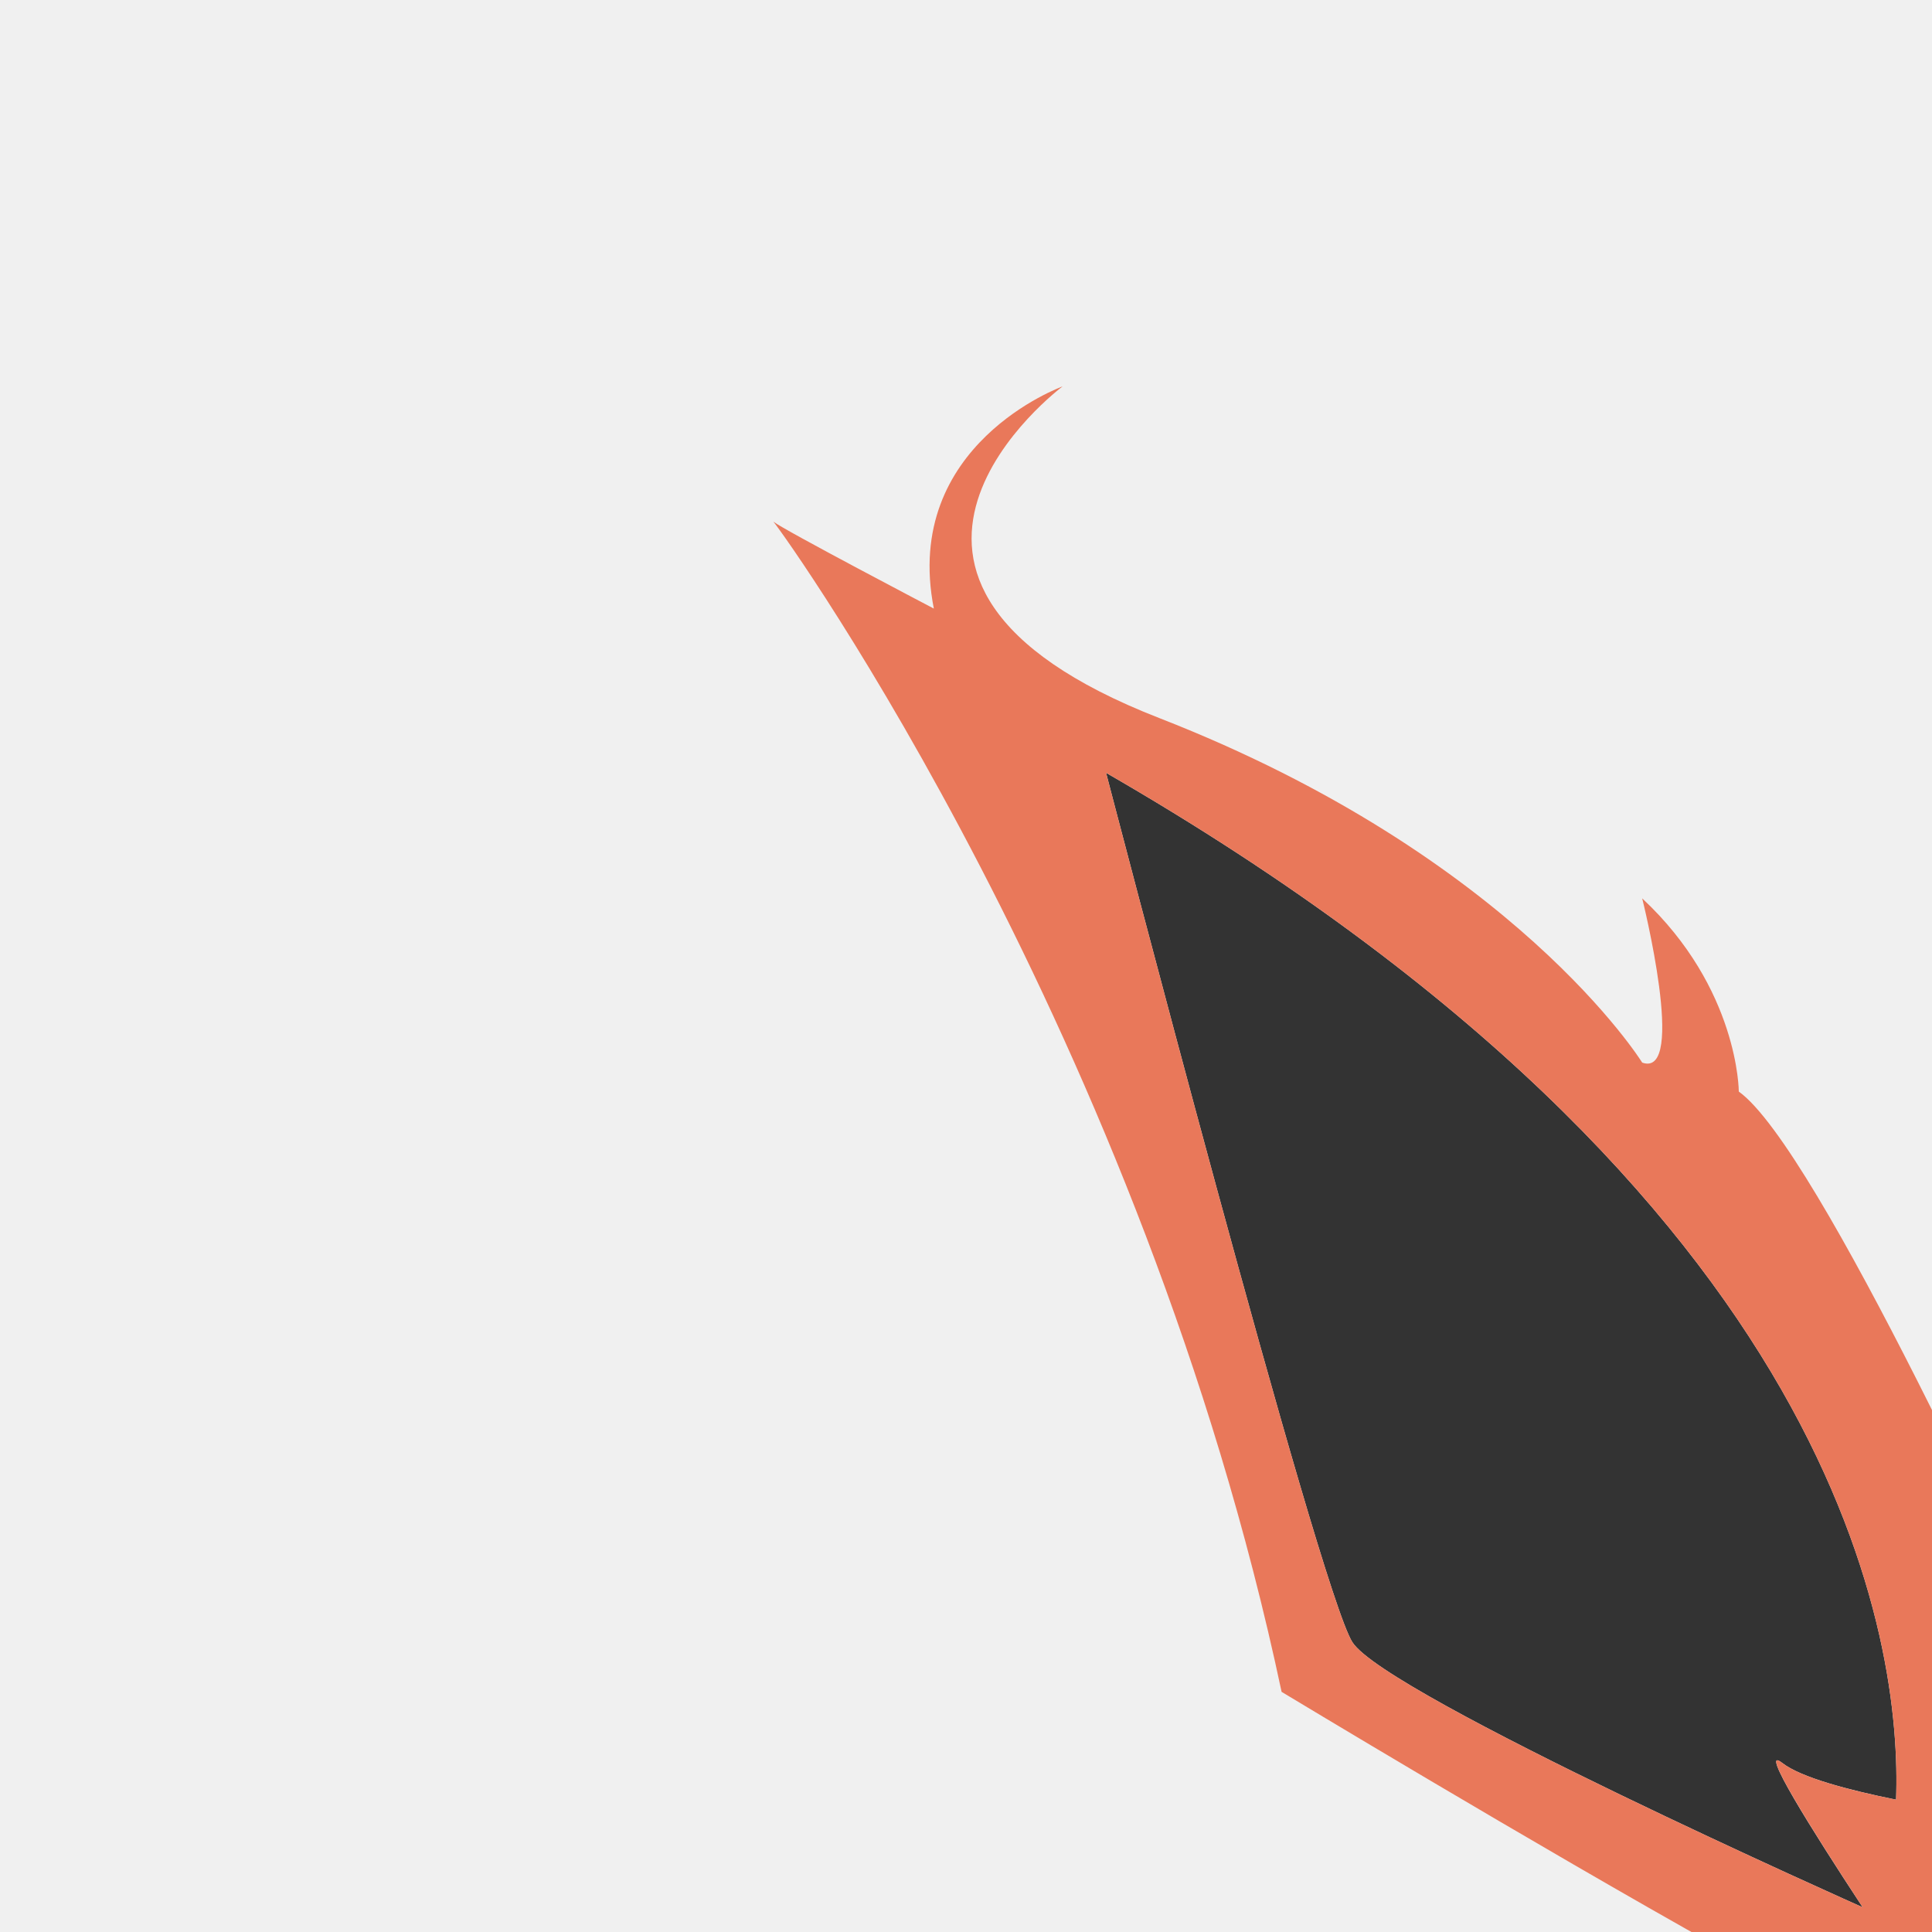
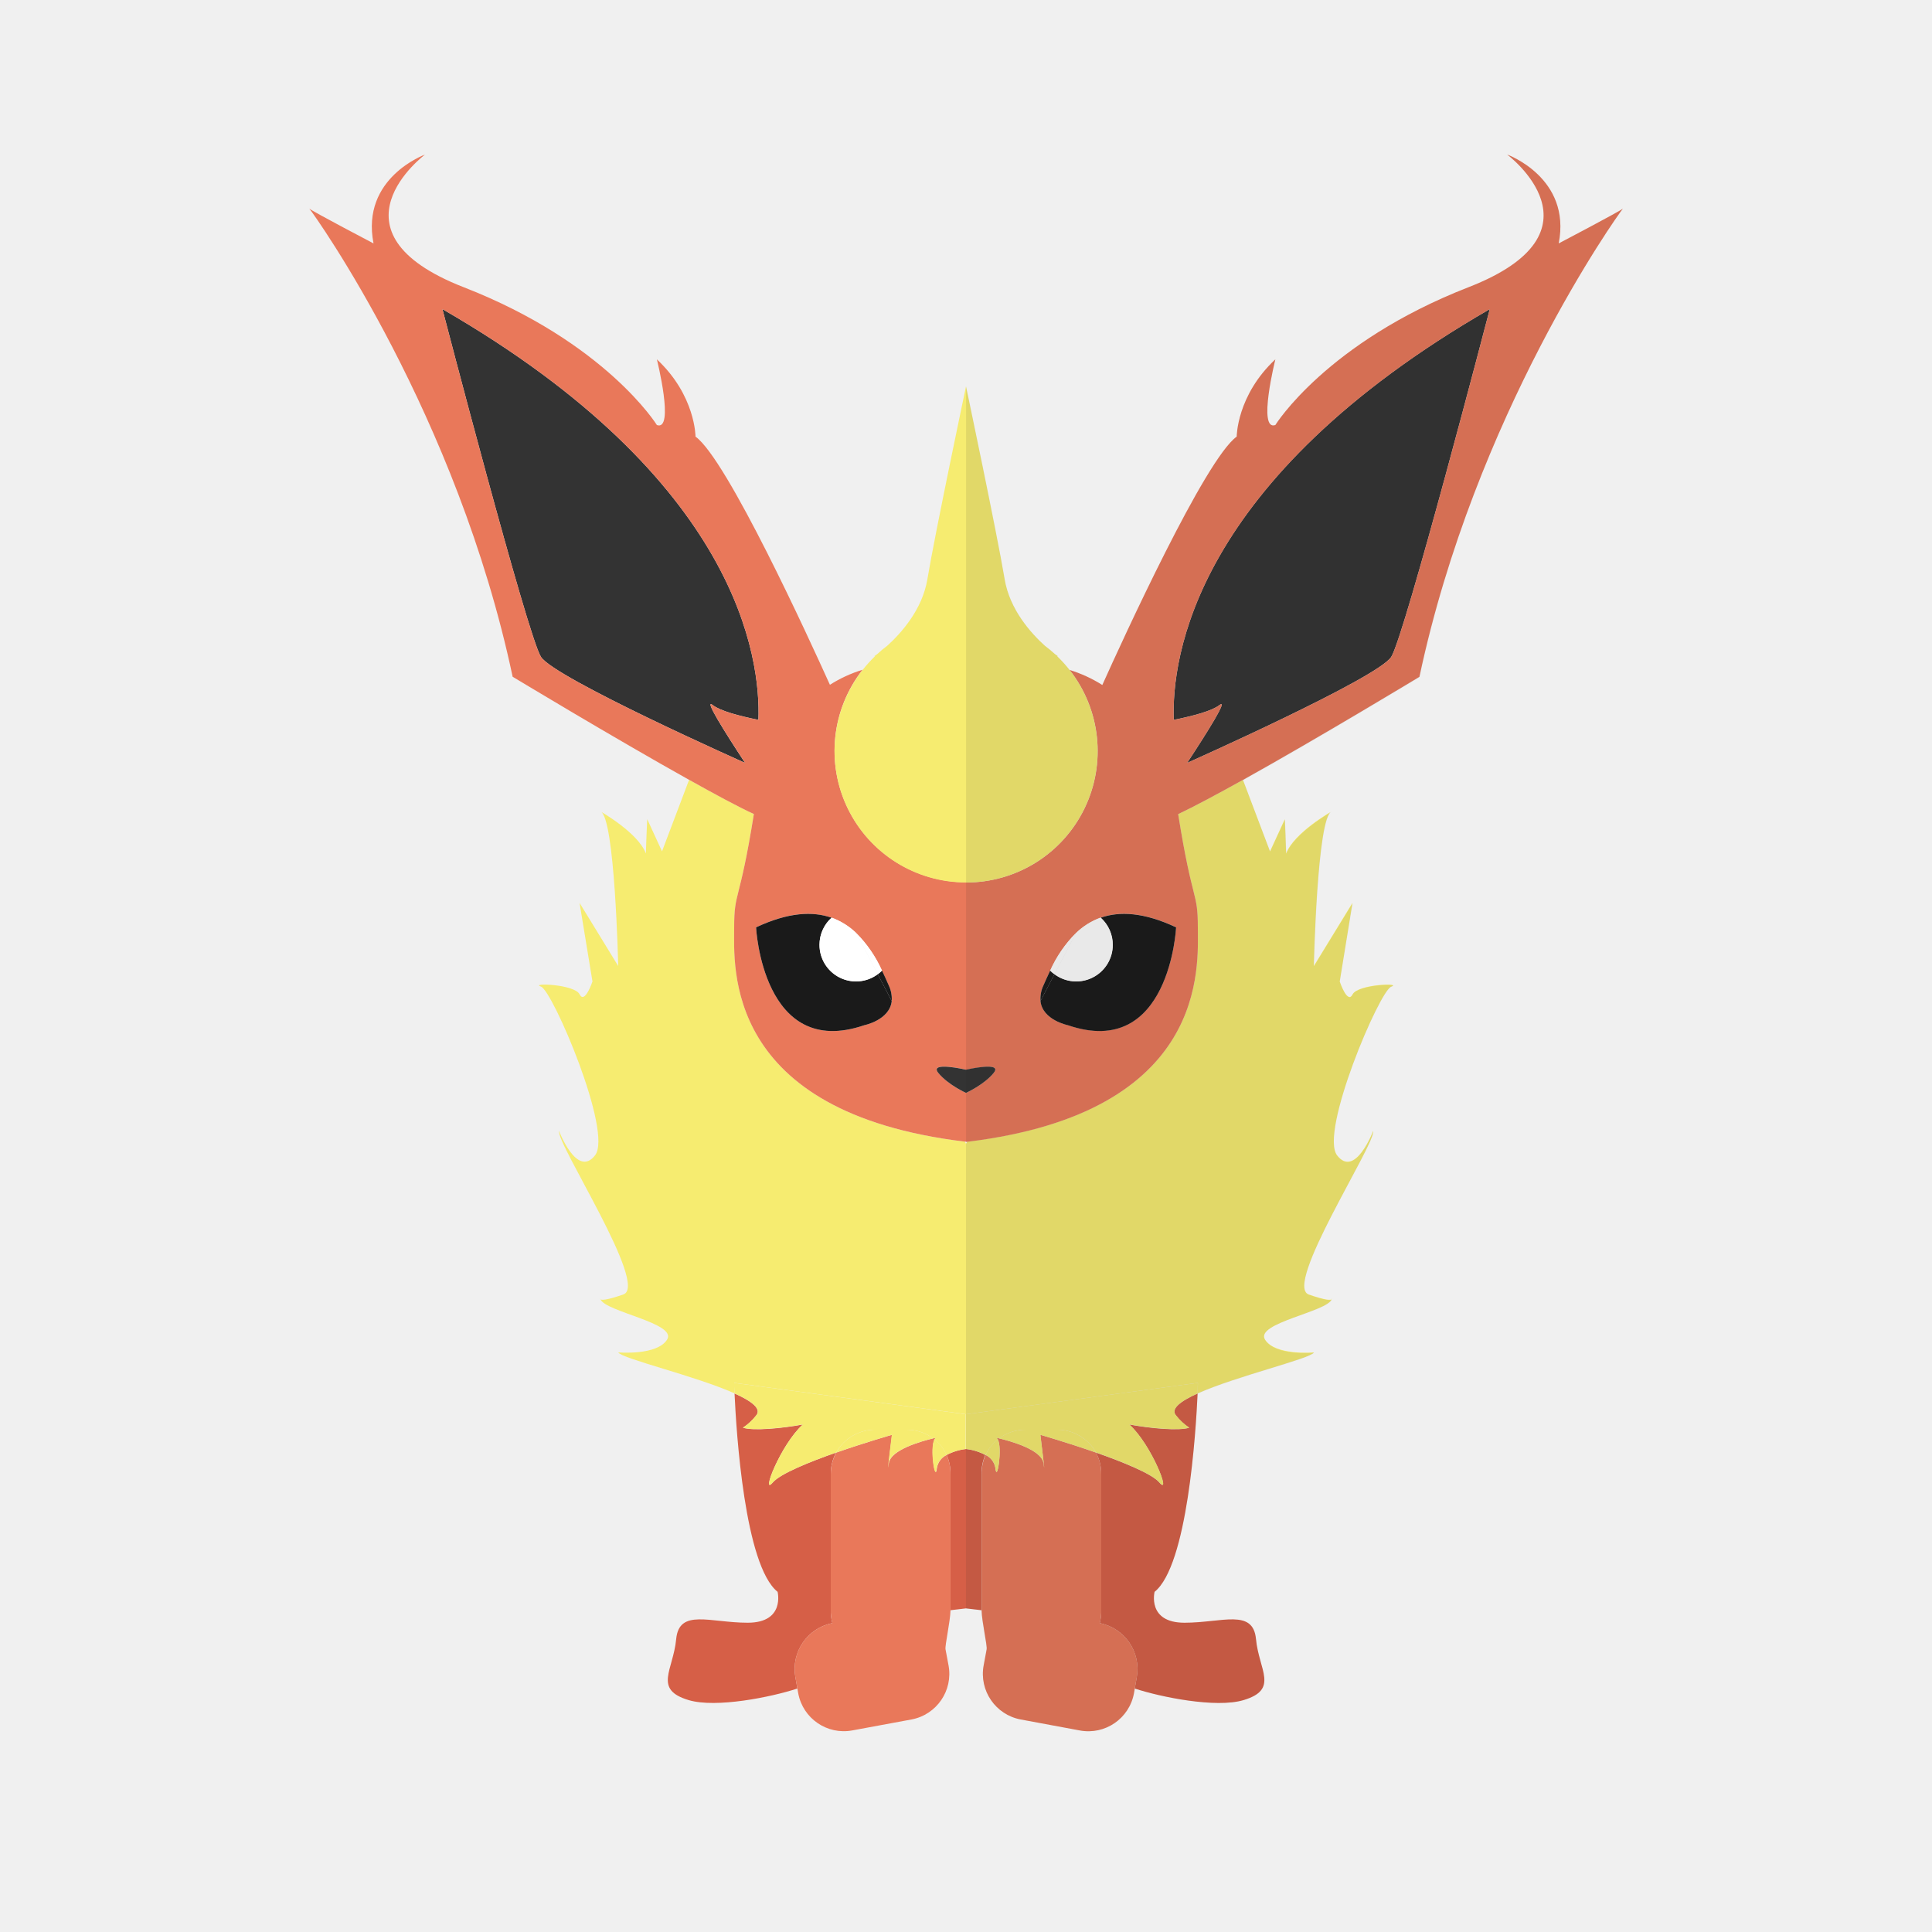
- <svg xmlns="http://www.w3.org/2000/svg" width="200" height="200">
+ <svg xmlns="http://www.w3.org/2000/svg" width="500" height="500">
  <g>
-     <rect fill="none" id="canvas_background" height="102" width="282" y="-1" x="-1" />
+     <rect fill="none" id="canvas_background" height="402" width="582" y="-1" x="-1" />
  </g>
  <g>
    <path fill="#e9785a" id="svg_1" d="m80,54l0.05,0l-0.05,0z" class="cls-1" />
    <path fill="#d65f47" id="svg_2" d="m242.19,372.08l-0.68,0.16l0.32,0.24a1.05,1.05 0 0 1 0.36,-0.4z" class="cls-2" />
    <path fill="#d65f47" id="svg_3" d="m246,381.5l0,35c0,0.07 0,0.15 0,0.22l4,-0.47l0,-41.25a14.25,14.25 0 0 0 -5,1.54a12,12 0 0 1 1,4.96z" class="cls-2" />
    <path fill="#d65f47" id="svg_4" d="m215.42,420.07a11.86,11.86 0 0 1 -0.42,-3.57l0,-35a11.58,11.58 0 0 1 1.38,-5.57c-7,2.47 -14.43,5.46 -16.38,7.73c-3.2,3.73 2,-9.81 7.78,-15c-5.28,1 -12.86,1.71 -15.5,0.83a14.34,14.34 0 0 0 3.38,-3.13c1.54,-1.74 -1.12,-3.73 -5.56,-5.73c0.45,10 2.62,44.51 11.14,51.33c0,0 2,8 -7.75,8s-17.75,-3.73 -18.5,4.27s-6,13 3.25,15.76c7.09,2.11 21.38,-0.78 28.12,-3l-0.52,-2.99a12.08,12.08 0 0 1 9.58,-13.93z" class="cls-2" />
    <path fill="#e9785a" id="svg_5" d="m245,376.54a4.56,4.56 0 0 0 -2.54,3.46c-0.38,3.87 -1.87,-5.27 -0.59,-7.52l-0.32,-0.24c-3,0.73 -11,2.92 -11.51,6.42c-0.67,4.67 0.81,-7.33 0.81,-7.33s-7,2 -14.42,4.6a11.58,11.58 0 0 0 -1.43,5.57l0,35a11.86,11.86 0 0 0 0.42,3.57a12.08,12.08 0 0 0 -9.58,14l0.52,2.92l0.22,1.24a12,12 0 0 0 14,9.6l15.3,-2.83a12,12 0 0 0 9.6,-14l-0.78,-4.16c-0.18,-1 1.22,-7.14 1.29,-10.08c0,-0.07 0,-0.15 0,-0.22l0,-35a12,12 0 0 0 -0.99,-5z" class="cls-1" />
    <path fill="#f6ec70" id="svg_6" d="m249.72,295.46c-62.72,-7.58 -59.72,-45.46 -59.72,-55.46c0,-9.52 1.36,-5.92 5.09,-29.31c-4,-1.88 -10,-5.1 -16.76,-8.85l-7,18.49l-3.83,-8.33s-0.25,5.18 -0.34,8.89c-2,-5.38 -11.76,-10.89 -11.76,-10.89c3.74,1.33 4.59,40 4.59,40l-10,-16.33l3.34,20.33s-2,6 -3.33,3.33s-13,-3 -10,-2s18.67,37.67 14,43.67s-9.33,-6.33 -9.33,-6.33c-0.67,3.33 23.33,40 16.66,42.33c-4.49,1.57 -5.65,1.48 -5.93,1.25c1.25,3.23 19.86,6.19 17.26,10.41s-12.66,3.34 -12.66,3.34c0.92,1.62 20.08,6.11 30.11,10.61c-0.08,-1.73 -0.11,-2.73 -0.11,-2.73l60,8.12l0,-70l-0.28,-0.54z" class="cls-3" />
    <path fill="#f6ec70" id="svg_7" d="m190.11,360.61c4.45,2 7.1,4 5.56,5.73a14.34,14.34 0 0 1 -3.38,3.13c2.64,0.87 10.22,0.12 15.5,-0.83c-5.76,5.22 -11,18.77 -7.78,15c2,-2.28 9.33,-5.27 16.38,-7.73a11.59,11.59 0 0 1 10.36,-5.91l7.75,0a11.65,11.65 0 0 1 7,2.25l0.68,-0.16a1.05,1.05 0 0 0 -0.36,0.4a10.88,10.88 0 0 1 3.12,4.06a14.25,14.25 0 0 1 5,-1.54l0,-9l-60,-8.12s0.06,0.99 0.17,2.72z" class="cls-3" />
    <path fill="#f6ec70" id="svg_8" d="m234.5,370l-7.75,0a11.59,11.59 0 0 0 -10.37,5.93c7.4,-2.59 14.42,-4.6 14.42,-4.6s-1.47,12 -0.81,7.33c0.5,-3.5 8.5,-5.69 11.51,-6.42a11.65,11.65 0 0 0 -7,-2.24z" class="cls-3" />
    <path fill="#f6ec70" id="svg_9" d="m242.42,380a4.56,4.56 0 0 1 2.54,-3.46a10.88,10.88 0 0 0 -3.12,-4.06c-1.29,2.25 0.16,11.39 0.58,7.52z" class="cls-3" />
    <path fill="#f6ec70" id="svg_10" d="m155.4,336.25a1,1 0 0 1 -0.07,-0.25a0.21,0.21 0 0 0 0.07,0.25z" class="cls-3" />
    <path fill="#333333" id="svg_11" d="m114.5,80s22,84.5 25.5,90s52.82,27.44 52.82,27.44c-5.35,-8.14 -10.83,-16.89 -8.32,-14.94c1.91,1.49 6.79,2.79 11.78,3.8c0.59,-15.83 -5.06,-62.05 -81.78,-106.3z" class="cls-4" />
    <path fill="#e9785a" id="svg_12" d="m250,276.83l0,-48.5a34,34 0 0 1 -26.76,-55a35,35 0 0 0 -8.46,3.89c-5.32,-11.77 -26.64,-58.41 -34.78,-64.22c0,0 0,-10.67 -10,-20c0,0 4.67,18.67 0,17c0,0 -13.2,-21.33 -50,-35.67s-10,-34.33 -10,-34.33s-16.67,6 -13.33,23c0,0 -15.59,-8.17 -16.61,-9c1.51,1.82 38.25,53.4 52.61,121.14c0,0 25.91,15.65 45.67,26.68c6.72,3.75 12.72,7 16.76,8.85c-3.74,23.41 -5.1,19.81 -5.1,29.33c0,10 -3,47.88 59.72,55.46l0.28,0l0,-12.63s-4.67,-2.08 -7.17,-5.17s7.17,-0.83 7.17,-0.83zm-110,-106.83c-3.5,-5.5 -25.5,-90 -25.5,-90c76.72,44.25 82.37,90.47 81.78,106.3c-5,-1 -9.87,-2.31 -11.78,-3.8c-2.51,-1.95 3,6.8 8.32,14.94c0,0 -49.32,-21.94 -52.82,-27.44zm83.67,95.33c-26.33,9 -28,-25.33 -28,-25.33c8.4,-4 14.72,-4.19 19.55,-2.49a18,18 0 0 1 6.39,4a32.7,32.7 0 0 1 6.66,9.71c0.66,1.38 1.23,2.68 1.73,3.81a8,8 0 0 1 0.77,4.07c-0.53,4.9 -7.1,6.23 -7.1,6.23z" class="cls-1" />
    <path fill="#1a1a1a" id="svg_13" d="m230.77,259.07a8,8 0 0 0 -0.77,-4.07c-0.5,-1.13 -1.07,-2.43 -1.73,-3.81a9.51,9.51 0 0 1 -1.11,0.95l3.61,6.93z" class="cls-5" />
    <path fill="#1a1a1a" id="svg_14" d="m221.54,254a9.46,9.46 0 0 1 -6.32,-16.49c-4.83,-1.7 -11.15,-1.47 -19.55,2.49c0,0 1.67,34.33 28,25.33c0,0 6.58,-1.32 7.11,-6.26l-3.61,-6.94a9.4,9.4 0 0 1 -5.63,1.87z" class="cls-5" />
    <path fill="#ffffff" id="svg_15" d="m228.27,251.19a32.7,32.7 0 0 0 -6.66,-9.71l5.55,10.66a9.51,9.51 0 0 0 1.11,-0.95z" class="cls-6" />
    <path fill="#ffffff" id="svg_16" d="m212.08,244.53a9.45,9.45 0 0 0 15.08,7.6l-5.55,-10.66a18,18 0 0 0 -6.39,-4a9.43,9.43 0 0 0 -3.14,7.06z" class="cls-6" />
    <path fill="#333333" id="svg_17" d="m242.83,277.67c2.5,3.08 7.17,5.17 7.17,5.17l0,-6s-9.67,-2.26 -7.17,0.83z" class="cls-4" />
    <path fill="#f6ec70" id="svg_18" d="m240,149.92c-1.3,7.83 -6.75,13.91 -10.38,17.2q-1.36,1 -2.6,2.16c-0.48,0.36 -0.76,0.55 -0.76,0.55l0.2,0a34.3,34.3 0 0 0 -3.22,3.56a34,34 0 0 0 26.76,55l0,-128.39s-8,37.92 -10,49.92z" class="cls-3" />
    <path fill="#d65f47" id="svg_19" d="m257.86,372.08l0.68,0.16l-0.32,0.24a1.05,1.05 0 0 0 -0.36,-0.4z" class="cls-2" />
    <path fill="#d65f47" id="svg_20" d="m254,381.5l0,35c0,0.07 0,0.15 0,0.22l-4,-0.47l0,-41.25a14.25,14.25 0 0 1 5,1.54a12,12 0 0 0 -1,4.96z" class="cls-2" />
    <path fill="#d65f47" id="svg_21" d="m284.61,420.07a11.85,11.85 0 0 0 0.39,-3.57l0,-35a11.57,11.57 0 0 0 -1.36,-5.57c7,2.47 14.45,5.46 16.4,7.73c3.2,3.73 -2,-9.81 -7.78,-15c5.28,1 12.86,1.71 15.5,0.83a14.34,14.34 0 0 1 -3.38,-3.13c-1.54,-1.74 1.12,-3.73 5.56,-5.73c-0.45,10 -2.62,44.51 -11.14,51.33c0,0 -2,8 7.75,8s17.75,-3.73 18.5,4.27s6,13 -3.25,15.76c-7.09,2.11 -21.38,-0.78 -28.12,-3l0.52,-2.99a12.09,12.09 0 0 0 -9.59,-13.93z" class="cls-2" />
    <path fill="#e9785a" id="svg_22" d="m255.07,376.54a4.58,4.58 0 0 1 2.55,3.46c0.38,3.87 1.87,-5.27 0.59,-7.52l0.33,-0.24c3,0.73 11,2.92 11.51,6.42c0.67,4.67 -0.81,-7.33 -0.81,-7.33s7,2 14.4,4.6a11.57,11.57 0 0 1 1.36,5.57l0,35a11.85,11.85 0 0 1 -0.39,3.57a12.09,12.09 0 0 1 9.59,14l-0.52,2.93l-0.22,1.24a12,12 0 0 1 -14,9.6l-15.29,-2.84a12,12 0 0 1 -9.6,-14l0.78,-4.16c0.18,-1 -1.25,-7.14 -1.31,-10.08c0,-0.07 0,-0.15 0,-0.22l0,-35a12.05,12.05 0 0 1 1.03,-5z" class="cls-1" />
    <path fill="#f6ec70" id="svg_23" d="m250.31,295.46c62.69,-7.58 59.69,-45.46 59.69,-55.46c0,-9.52 -1.36,-5.92 -5.09,-29.31c4,-1.88 10,-5.1 16.76,-8.85l7,18.49l3.83,-8.33s0.25,5.18 0.34,8.89c2,-5.38 11.76,-10.89 11.76,-10.89c-3.74,1.33 -4.59,40 -4.59,40l10,-16.33l-3.29,20.33s2,6 3.33,3.33s13,-3 10,-2s-18.66,37.67 -14,43.67s9.33,-6.33 9.33,-6.33c0.67,3.33 -23.33,40 -16.67,42.33c4.49,1.57 5.65,1.48 5.93,1.25c-1.25,3.23 -19.86,6.19 -17.26,10.41s12.67,3.34 12.67,3.34c-0.92,1.62 -20.08,6.11 -30.11,10.61c0.08,-1.73 0.08,-2.73 0.08,-2.73l-60.02,8.12l0,-70l0.31,-0.54z" class="cls-3" />
    <path fill="#f6ec70" id="svg_24" d="m309.95,360.61c-4.45,2 -7.1,4 -5.56,5.73a14.34,14.34 0 0 0 3.38,3.13c-2.64,0.87 -10.22,0.12 -15.5,-0.83c5.76,5.22 11,18.77 7.78,15c-2,-2.28 -9.33,-5.27 -16.38,-7.73a11.59,11.59 0 0 0 -10.37,-5.91l-7.75,0a11.65,11.65 0 0 0 -7,2.25l-0.68,-0.16a1.05,1.05 0 0 1 0.36,0.4a11,11 0 0 0 -3.15,4.06a14.32,14.32 0 0 0 -5.08,-1.55l0,-9l60,-8.12s0,1 -0.05,2.73z" class="cls-3" />
    <path fill="#f6ec70" id="svg_25" d="m265.55,370l7.75,0a11.59,11.59 0 0 1 10.37,5.93c-7.4,-2.59 -14.42,-4.6 -14.42,-4.6s1.47,12 0.81,7.33c-0.5,-3.5 -8.5,-5.69 -11.51,-6.42a11.65,11.65 0 0 1 7,-2.24z" class="cls-3" />
    <path fill="#f6ec70" id="svg_26" d="m257.63,380a4.56,4.56 0 0 0 -2.54,-3.46a10.88,10.88 0 0 1 3.12,-4.06c1.29,2.25 -0.21,11.39 -0.58,7.52z" class="cls-3" />
    <path fill="#f6ec70" id="svg_27" d="m344.65,336.25a1,1 0 0 0 0.07,-0.25a0.21,0.21 0 0 1 -0.07,0.25z" class="cls-3" />
    <path fill="#333333" id="svg_28" d="m385.55,80s-22,84.5 -25.5,90s-52.82,27.44 -52.82,27.44c5.35,-8.14 10.83,-16.89 8.32,-14.94c-1.91,1.49 -6.79,2.79 -11.78,3.8c-0.58,-15.83 5.06,-62.05 81.78,-106.3z" class="cls-4" />
    <path fill="#e9785a" id="svg_29" d="m257.17,277.67c-2.5,3.08 -7.17,5.17 -7.17,5.17l0,12.66a2.8,2.8 0 0 1 0.31,0c62.69,-7.62 59.69,-45.5 59.69,-55.5c0,-9.52 -1.36,-5.92 -5.09,-29.31c4,-1.88 10,-5.1 16.76,-8.85c19.76,-11 45.67,-26.68 45.67,-26.68c14.41,-67.74 51.15,-119.31 52.66,-121.16c-1,0.81 -16.61,9 -16.61,9c3.33,-17 -13.33,-23 -13.33,-23s26.8,20 -10,34.33s-50,35.67 -50,35.67c-4.67,1.67 0,-17 0,-17c-10,9.33 -10,20 -10,20c-8.14,5.81 -29.46,52.45 -34.78,64.28a35,35 0 0 0 -8.46,-3.89a34,34 0 0 1 -26.82,55l0,48.5s9.67,-2.31 7.17,0.78zm50.06,-80.22c5.35,-8.14 10.83,-16.89 8.32,-14.94c-1.91,1.49 -6.79,2.79 -11.78,3.8c-0.59,-15.82 5.05,-62 81.78,-106.3c0,0 -22,84.5 -25.5,90s-52.82,27.43 -52.82,27.43l0,0.01zm-37.95,61.63a8,8 0 0 1 0.77,-4.07c0.5,-1.13 1.07,-2.43 1.73,-3.81a32.7,32.7 0 0 1 6.66,-9.71a18,18 0 0 1 6.39,-4c4.83,-1.7 11.15,-1.47 19.55,2.49c0,0 -1.67,34.33 -28,25.33c0.01,0.02 -6.57,-1.31 -7.1,-6.24l0,0.01z" class="cls-1" />
    <path fill="#1a1a1a" id="svg_30" d="m269.28,259.07a8,8 0 0 1 0.77,-4.07c0.5,-1.13 1.07,-2.43 1.73,-3.81a9.51,9.51 0 0 0 1.11,0.95l-3.61,6.93z" class="cls-5" />
    <path fill="#1a1a1a" id="svg_31" d="m278.51,254a9.46,9.46 0 0 0 6.32,-16.49c4.83,-1.7 11.15,-1.47 19.55,2.49c0,0 -1.67,34.33 -28,25.33c0,0 -6.58,-1.32 -7.11,-6.26l3.61,-6.94a9.4,9.4 0 0 0 5.63,1.87z" class="cls-5" />
    <path fill="#ffffff" id="svg_32" d="m271.78,251.19a32.7,32.7 0 0 1 6.66,-9.71l-5.55,10.66a9.51,9.51 0 0 1 -1.11,-0.95z" class="cls-6" />
    <path fill="#ffffff" id="svg_33" d="m288,244.53a9.45,9.45 0 0 1 -15.08,7.6l5.55,-10.66a18,18 0 0 1 6.39,-4a9.43,9.43 0 0 1 3.14,7.06z" class="cls-6" />
    <path fill="#333333" id="svg_34" d="m257.17,277.67c-2.5,3.08 -7.17,5.17 -7.17,5.17l0,-6s9.67,-2.26 7.17,0.83z" class="cls-4" />
    <path fill="#f6ec70" id="svg_35" d="m260,149.92c1.3,7.83 6.76,13.91 10.4,17.2c0.9,0.68 1.78,1.4 2.61,2.16c0.48,0.36 0.76,0.55 0.76,0.55l-0.19,0a34.3,34.3 0 0 1 3.22,3.56a34,34 0 0 1 -26.81,55l0,-128.39s8.01,37.92 10.01,49.92z" class="cls-3" />
    <path opacity="0.1" fill="#1a1a1a" id="svg_37" d="m344.72,336a1,1 0 0 1 -0.07,0.25a0.21,0.21 0 0 0 0.07,-0.25z" class="cls-5" />
    <path opacity="0.1" fill="#1a1a1a" id="svg_38" d="m420,54c-1,0.81 -16.61,9 -16.61,9c3.33,-17 -13.33,-23 -13.33,-23s26.8,20 -10,34.33s-50,35.67 -50,35.67c-4.67,1.67 0,-17 0,-17c-10,9.33 -10,20 -10,20c-8.14,5.81 -29.46,52.45 -34.78,64.28a35,35 0 0 0 -8.46,-3.89a34,34 0 0 1 -19.9,54.26a34,34 0 0 0 19.9,-54.26a34.3,34.3 0 0 0 -3.22,-3.56l0.19,0s-0.28,-0.19 -0.76,-0.55c-0.83,-0.76 -1.7,-1.49 -2.61,-2.16c-3.63,-3.29 -9.09,-9.38 -10.4,-17.2c-2,-12 -10,-49.92 -10,-49.92l0,195.5a2.8,2.8 0 0 1 0.31,0l-0.33,0.5l0,79a14.32,14.32 0 0 1 5.07,1.54a11,11 0 0 1 3.14,-4.05l0,0a10.88,10.88 0 0 0 -3.12,4.05a4.56,4.56 0 0 1 2.54,3.46a1.5,1.5 0 0 0 0.24,0.94a1.32,1.32 0 0 1 -0.26,-0.94a4.58,4.58 0 0 0 -2.55,-3.46a12.05,12.05 0 0 0 -1.07,5a12,12 0 0 1 1,-5a14.25,14.25 0 0 0 -5,-1.54l0,41.25l4,0.47c0,-0.07 0,-0.15 0,-0.22s0,0.15 0,0.22c0.07,2.94 1.49,9.13 1.31,10.08l-0.73,4.2a12,12 0 0 0 9.6,14l15.32,2.85a12,12 0 0 0 14,-9.6l0.22,-1.24l0.49,-3.01l-0.51,3c6.73,2.25 21,5.14 28.12,3c9.25,-2.75 4,-7.76 3.25,-15.76s-8.76,-4.24 -18.51,-4.24s-7.75,-8 -7.75,-8c8.53,-6.82 10.69,-41.32 11.14,-51.33l0,0c10,-4.49 29.18,-9 30.11,-10.61c0,0 -10,1 -12.67,-3.33s16,-7.18 17.26,-10.41c-0.28,0.23 -1.44,0.32 -5.93,-1.25c-6.67,-2.33 17.33,-39 16.67,-42.33c0,0 -4.67,12.33 -9.33,6.33s11,-42.67 14,-43.67s-8.67,-0.67 -10,2s-3.33,-3.33 -3.33,-3.33l3.33,-20.33l-10,16.33s0.85,-38.67 4.59,-40c0,0 -9.72,5.52 -11.76,10.89c-0.09,-3.72 -0.34,-8.89 -0.34,-8.89l-3.83,8.33l-7,-18.49c19.76,-11 45.67,-26.68 45.67,-26.68c14.37,-67.81 51.11,-119.38 52.62,-121.23zm-149.95,324.67c-0.5,-3.5 -8.5,-5.69 -11.51,-6.42l0,0c3,0.73 11,2.92 11.51,6.42c0.1,0.72 0.15,1 0.17,1.07s-0.06,-0.32 -0.17,-1.07zm30,5c-2,-2.28 -9.35,-5.27 -16.4,-7.73a11.57,11.57 0 0 1 1.35,5.56a11.57,11.57 0 0 0 -1.36,-5.57c-7.39,-2.59 -14.39,-4.6 -14.4,-4.6l0,0s7,2 14.42,4.6c7,2.47 14.43,5.46 16.38,7.73a1.45,1.45 0 0 0 0.81,0.64a1.37,1.37 0 0 1 -0.85,-0.63l0.05,0zm-7.77,-15l0,0a74.19,74.19 0 0 0 11.79,1.22a74.16,74.16 0 0 1 -11.8,-1.26l0.01,0.04z" class="cls-5" />
  </g>
</svg>
